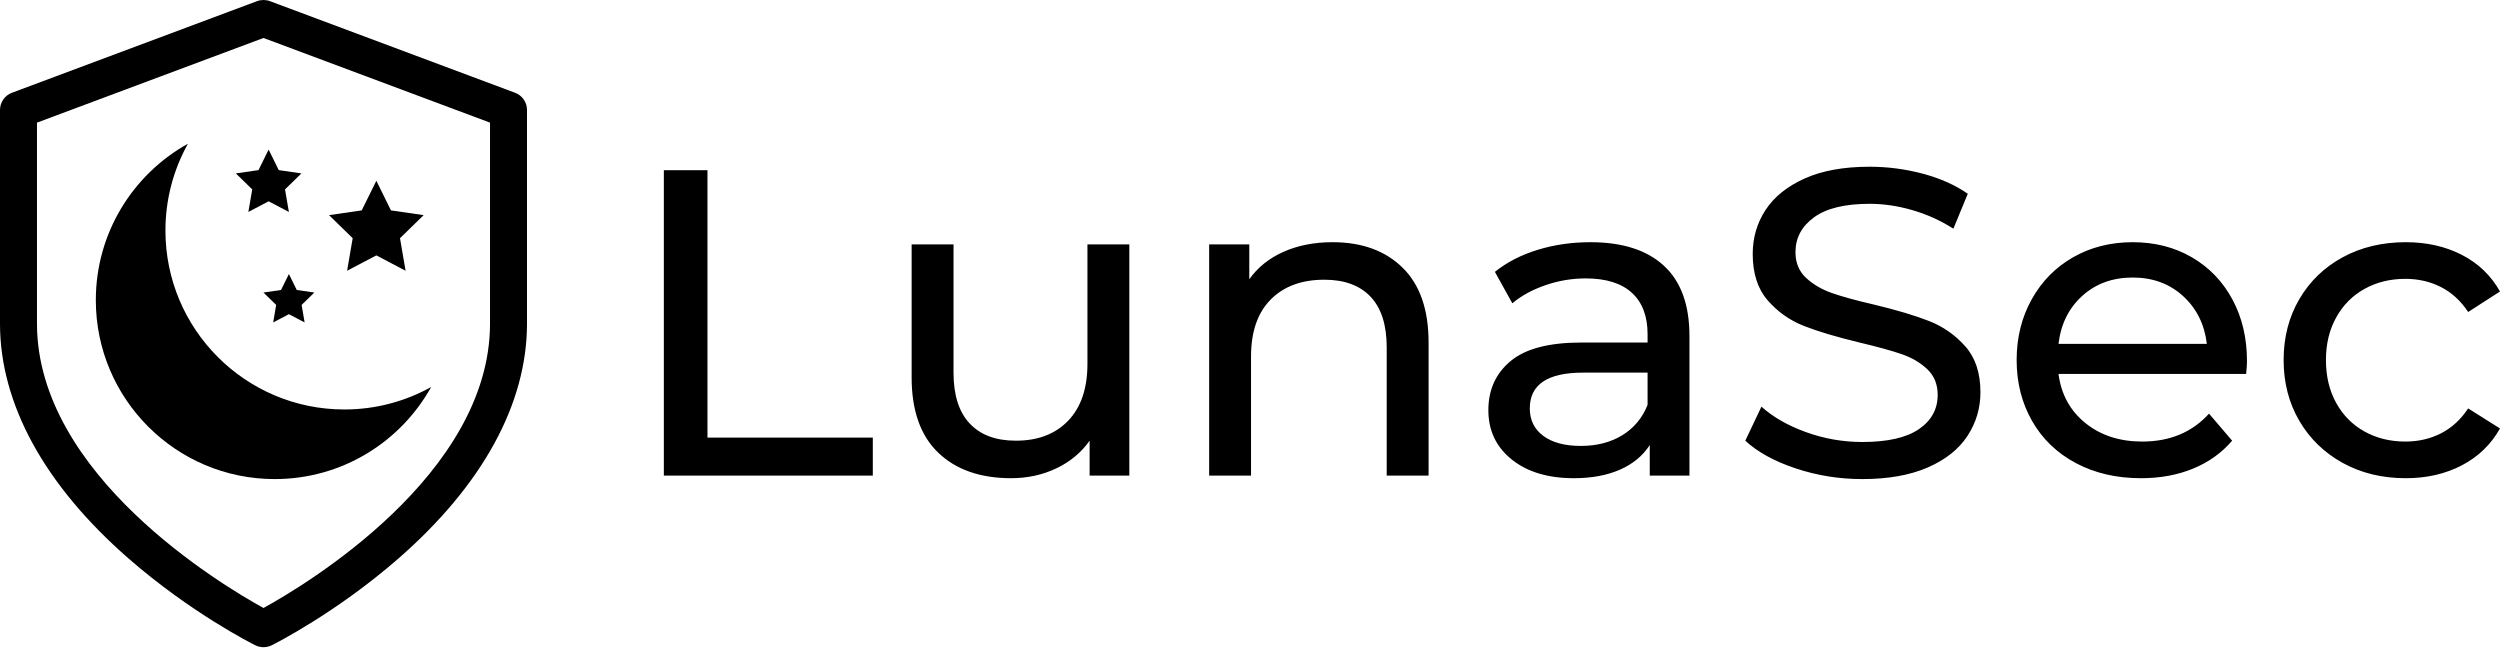
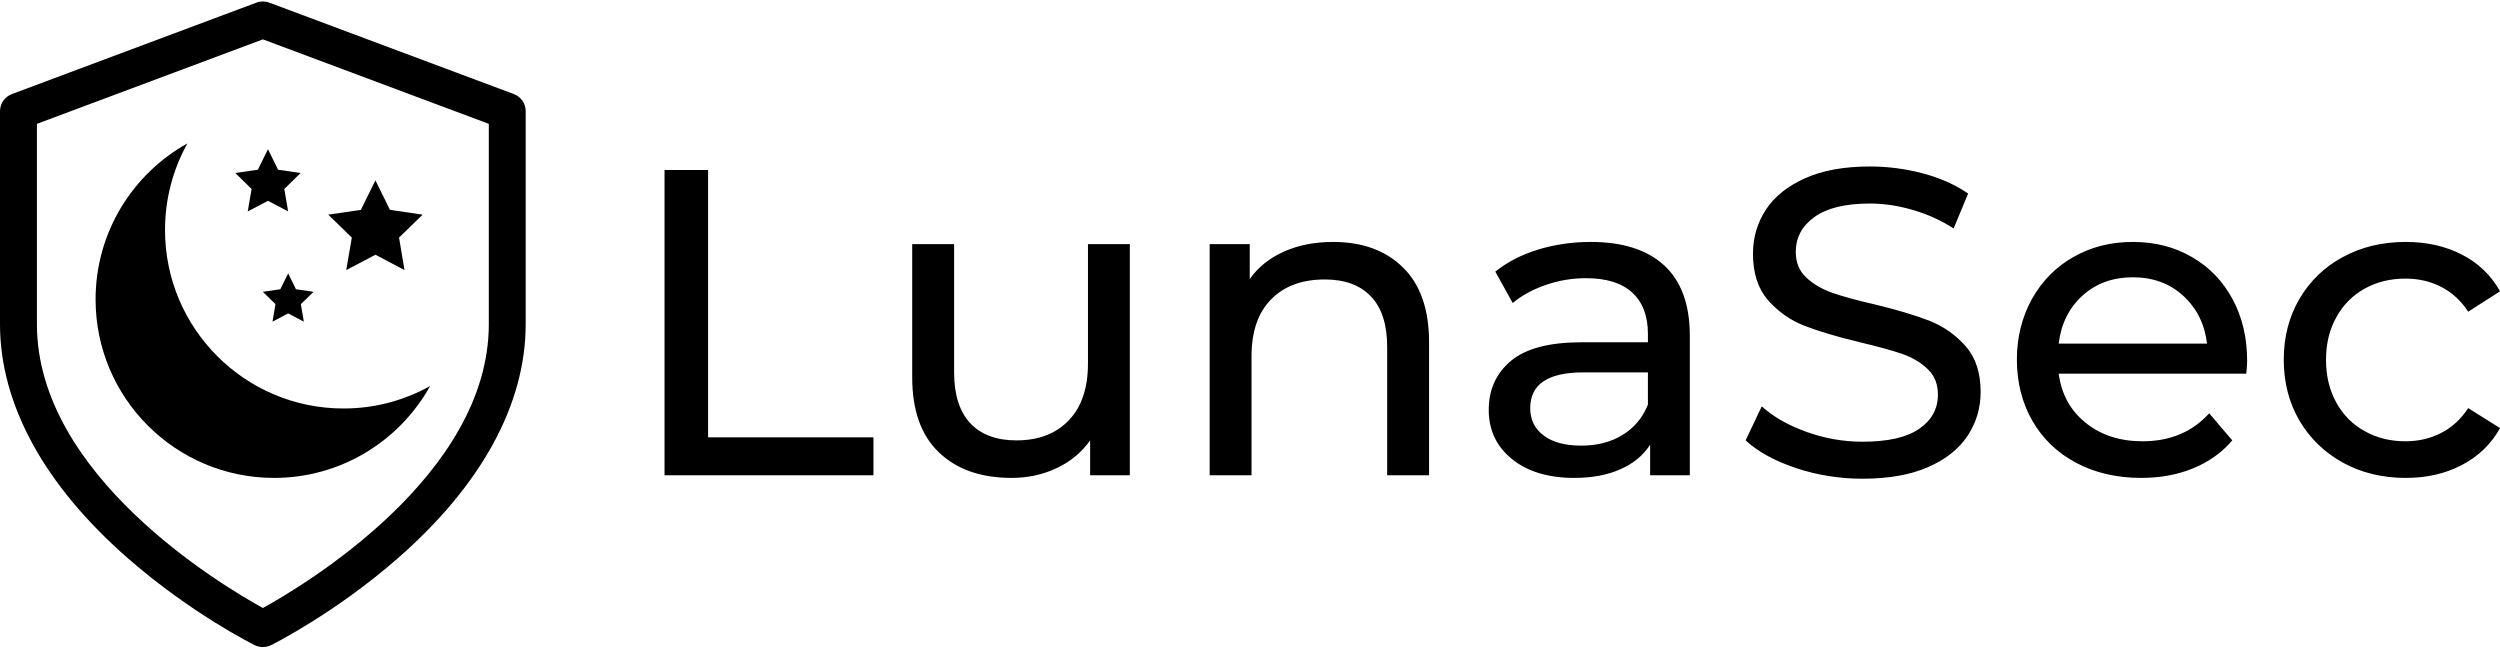
- <svg xmlns="http://www.w3.org/2000/svg" viewBox="1702.474 601.069 410.143 106.176" width="5000" height="1294.378" preserveAspectRatio="none">
-   <defs />
-   <style>.aa6wX5RsvA3Ocolors-0 {fill:#000000;fill-opacity:1;}.aD6z1nYkhcolor {fill:#000000;fill-opacity:1;}.aD6z1nYkhstrokeColor-str {stroke:#C4C4C4;stroke-opacity:1;}.arF48gn-IP9colors-0 {fill:#000000;fill-opacity:1;}</style>
-   <g opacity="1" transform="rotate(0 1811.383 628.4218)">
-     <svg width="301.234" height="51.243" x="1811.383" y="628.422" version="1.1" preserveAspectRatio="none" viewBox="4.2 -28.32 168.36 28.64">
-       <g transform="matrix(1 0 0 1 0 0)" class="aD6z1nYkhcolor">
-         <path id="id-D6z1nYkh7" d="M4.20 0L4.20-28L8.20-28L8.20-3.48L23.36-3.48L23.36 0L4.20 0Z M43.04-21.20L46.88-21.20L46.88 0L43.24 0L43.24-3.20Q42.08-1.56 40.18-0.66Q38.28 0.24 36.04 0.24L36.04 0.24Q31.80 0.24 29.36-2.10Q26.92-4.44 26.92-9L26.92-9L26.92-21.20L30.76-21.20L30.76-9.44Q30.76-6.36 32.24-4.78Q33.72-3.20 36.48-3.20L36.48-3.20Q39.52-3.20 41.28-5.04Q43.04-6.88 43.04-10.24L43.04-10.24L43.04-21.20Z M65.52-21.40Q69.56-21.40 71.94-19.06Q74.32-16.72 74.32-12.20L74.32-12.20L74.32 0L70.48 0L70.48-11.76Q70.48-14.84 69-16.40Q67.52-17.96 64.76-17.96L64.76-17.96Q61.64-17.96 59.84-16.14Q58.04-14.32 58.04-10.92L58.04-10.92L58.04 0L54.20 0L54.20-21.20L57.88-21.20L57.88-18Q59.04-19.64 61.02-20.52Q63-21.40 65.52-21.40L65.52-21.40Z M89.16-21.40Q93.56-21.40 95.90-19.24Q98.24-17.08 98.24-12.80L98.24-12.80L98.24 0L94.60 0L94.60-2.80Q93.64-1.32 91.86-0.54Q90.08 0.24 87.64 0.24L87.64 0.24Q84.08 0.24 81.94-1.48Q79.80-3.20 79.80-6L79.80-6Q79.80-8.80 81.84-10.50Q83.88-12.20 88.32-12.20L88.32-12.20L94.40-12.20L94.40-12.96Q94.40-15.44 92.96-16.76Q91.52-18.08 88.72-18.08L88.72-18.08Q86.84-18.08 85.04-17.46Q83.24-16.84 82.00-15.80L82.00-15.80L80.40-18.68Q82.04-20 84.32-20.70Q86.60-21.40 89.16-21.40L89.16-21.40ZM88.28-2.72Q90.48-2.72 92.08-3.70Q93.68-4.68 94.40-6.48L94.40-6.48L94.40-9.44L88.48-9.44Q83.60-9.44 83.60-6.16L83.60-6.16Q83.60-4.56 84.84-3.64Q86.08-2.72 88.28-2.72L88.28-2.72Z M114.08 0.32Q110.92 0.32 107.98-0.66Q105.04-1.64 103.36-3.20L103.36-3.20L104.84-6.32Q106.44-4.88 108.94-3.98Q111.44-3.08 114.08-3.08L114.08-3.08Q117.56-3.08 119.28-4.26Q121.00-5.44 121.00-7.40L121.00-7.40Q121.00-8.84 120.06-9.74Q119.12-10.64 117.74-11.12Q116.36-11.60 113.84-12.20L113.84-12.20Q110.68-12.96 108.74-13.72Q106.80-14.48 105.42-16.06Q104.04-17.64 104.04-20.32L104.04-20.32Q104.04-22.56 105.22-24.36Q106.40-26.16 108.80-27.24Q111.20-28.32 114.76-28.32L114.76-28.32Q117.24-28.32 119.64-27.68Q122.04-27.04 123.76-25.84L123.76-25.84L122.44-22.64Q120.68-23.76 118.68-24.34Q116.68-24.92 114.76-24.92L114.76-24.92Q111.36-24.92 109.66-23.68Q107.96-22.44 107.96-20.48L107.96-20.48Q107.96-19.04 108.92-18.14Q109.88-17.24 111.30-16.74Q112.72-16.24 115.16-15.68L115.16-15.68Q118.32-14.92 120.24-14.16Q122.16-13.40 123.54-11.84Q124.92-10.28 124.92-7.64L124.92-7.64Q124.92-5.44 123.72-3.62Q122.52-1.80 120.08-0.74Q117.64 0.32 114.08 0.32L114.08 0.32Z M149.36-10.48Q149.36-10.04 149.28-9.32L149.28-9.32L132.08-9.32Q132.44-6.52 134.54-4.82Q136.64-3.12 139.76-3.12L139.76-3.12Q143.56-3.12 145.88-5.68L145.88-5.68L148.00-3.20Q146.56-1.52 144.42-0.64Q142.28 0.24 139.64 0.24L139.64 0.24Q136.28 0.24 133.68-1.14Q131.08-2.52 129.66-5Q128.24-7.48 128.24-10.60L128.24-10.60Q128.24-13.68 129.62-16.16Q131.00-18.64 133.42-20.02Q135.84-21.40 138.88-21.40L138.88-21.40Q141.92-21.40 144.30-20.02Q146.68-18.64 148.02-16.16Q149.36-13.68 149.36-10.48L149.36-10.48ZM138.88-18.16Q136.12-18.16 134.26-16.48Q132.40-14.80 132.08-12.08L132.08-12.08L145.68-12.08Q145.36-14.76 143.50-16.46Q141.64-18.16 138.88-18.16L138.88-18.16Z M163.92 0.24Q160.68 0.24 158.14-1.16Q155.60-2.56 154.16-5.02Q152.72-7.48 152.72-10.60L152.72-10.60Q152.72-13.72 154.16-16.18Q155.60-18.64 158.14-20.02Q160.68-21.40 163.92-21.40L163.92-21.40Q166.80-21.40 169.06-20.24Q171.32-19.08 172.56-16.88L172.56-16.88L169.64-15Q168.64-16.52 167.16-17.28Q165.68-18.04 163.88-18.04L163.88-18.04Q161.80-18.04 160.14-17.12Q158.48-16.20 157.54-14.50Q156.60-12.80 156.60-10.60L156.60-10.60Q156.60-8.36 157.54-6.66Q158.48-4.96 160.14-4.04Q161.80-3.12 163.88-3.12L163.88-3.12Q165.68-3.12 167.16-3.88Q168.64-4.64 169.64-6.16L169.64-6.16L172.56-4.32Q171.32-2.12 169.06-0.94Q166.80 0.24 163.92 0.24L163.92 0.24Z" />
-       </g>
-     </svg>
-   </g>
-   <g opacity="1" transform="rotate(0 1702.474 601.0692)">
-     <svg width="86.458" height="106.176" x="1702.474" y="601.069" version="1.1" preserveAspectRatio="none" viewBox="43 30 114 139.999">
-       <g transform="matrix(1 0 0 1 0 0)">
-         <g>
-           <path d="M154.409 50.063l-53-19.809a4.031 4.031 0 0 0-2.818 0l-53 19.809A3.972 3.972 0 0 0 43 53.78V100c0 17.375 9.634 34.96 27.86 50.855 13.481 11.757 26.786 18.444 27.346 18.724a4.038 4.038 0 0 0 3.588-.001c.56-.279 13.864-6.967 27.346-18.724C147.366 134.96 157 117.375 157 100V53.78a3.972 3.972 0 0 0-2.591-3.717zM149 100c0 32.697-39.966 56.55-49 61.522-9.034-4.972-49-28.825-49-61.522V56.529l49-18.314 49 18.314V100z" data-color="1" class="arF48gn-IP9colors-0" />
-         </g>
-       </g>
-     </svg>
-   </g>
-   <g opacity="1" transform="rotate(0 1718.195 624.6491)">
-     <svg width="55.017" height="55.016" x="1718.195" y="624.649" version="1.1" preserveAspectRatio="none" viewBox="1.386 1.31 96.789 96.788">
-       <g transform="matrix(1 0 0 1 0 0)" class="aa6wX5RsvA3Ocolors-0">
-         <path d="M98.175,71.521c-7.422,4.127-15.963,6.488-25.059,6.488c-28.519,0-51.639-23.121-51.639-51.639  c0-9.097,2.359-17.637,6.489-25.06c-15.851,8.815-26.58,25.726-26.58,45.15c0,28.517,23.12,51.638,51.639,51.638  C72.449,98.1,89.359,87.369,98.175,71.521z" />
-         <polygon points="82.348,12 86.565,20.548 96,21.919 89.175,28.573 90.785,37.97 82.348,33.534 73.909,37.97   75.521,28.573 68.694,21.919 78.129,20.548 " />
-         <polygon points="57.109,38.922 59.378,43.52 64.452,44.256 60.781,47.836 61.648,52.891 57.109,50.503 52.57,52.891   53.437,47.836 49.766,44.256 54.841,43.52 " />
-         <polygon points="51.259,3 54.183,8.925 60.722,9.875 55.991,14.488 57.107,21 51.259,17.925 45.41,21 46.527,14.488   41.796,9.875 48.335,8.925 " />
-       </g>
-     </svg>
-   </g>
+ <svg xmlns="http://www.w3.org/2000/svg" width="1249" height="324" viewBox="0 0 1249 324" fill="none">
+   <path d="M331.999 237.445V84.939H353.764V218.507H436.378V237.445H331.999ZM543.545 121.98H564.459V237.445H544.629V220.02C540.416 225.956 534.886 230.573 527.99 233.848C521.077 237.125 513.545 238.762 505.396 238.762C490.037 238.762 477.908 234.487 469.056 225.977C460.163 217.489 455.738 204.979 455.738 188.448V121.98H476.675V186.043C476.675 197.189 479.355 205.658 484.737 211.424C490.079 217.125 497.801 220.02 507.801 220.02C518.864 220.02 527.587 216.657 533.99 209.977C540.331 203.319 543.545 193.893 543.545 181.68V121.98ZM666.01 120.873C680.645 120.873 692.348 125.129 700.944 133.639C709.604 142.107 713.964 154.576 713.964 171V237.445H693.029V173.382C693.029 162.211 690.369 153.786 684.923 148.107C679.564 142.446 671.881 139.618 661.861 139.618C650.518 139.618 641.607 142.914 635.074 149.531C628.543 156.127 625.264 165.617 625.264 178V237.445H604.351V121.98H624.371V139.404C628.584 133.425 634.308 128.893 641.479 125.681C648.69 122.469 656.88 120.873 666.01 120.873ZM794.792 120.873C810.728 120.873 822.98 124.811 831.493 132.639C839.961 140.491 844.233 152.17 844.233 167.724V237.446H824.404V222.19C820.917 227.573 815.94 231.657 809.449 234.487C803.004 237.339 795.345 238.762 786.47 238.762C773.578 238.762 763.194 235.635 755.429 229.381C747.687 223.125 743.771 214.955 743.771 204.785C743.771 194.615 747.514 186.445 754.9 180.254C762.322 174.086 774.067 171 790.195 171H823.299V166.85C823.299 157.83 820.683 150.937 815.447 146.171C810.216 141.362 802.515 138.98 792.344 138.98C785.511 138.98 778.856 140.086 772.323 142.342C765.791 144.576 760.281 147.616 755.748 151.383L747.066 135.702C753.023 130.916 760.107 127.234 768.387 124.703C776.684 122.172 785.452 120.873 794.792 120.873ZM789.962 222.637C797.983 222.637 804.876 220.85 810.663 217.276C816.447 213.743 820.683 208.68 823.299 202.147V186.043H791.089C773.343 186.043 764.495 191.977 764.495 203.891C764.495 209.7 766.727 214.254 771.279 217.616C775.725 220.955 781.96 222.637 789.962 222.637ZM930.485 239.168C919.063 239.168 907.935 237.402 897.276 233.848C886.594 230.295 878.232 225.657 872.106 220.02L880.171 203.02C885.978 208.254 893.445 212.51 902.507 215.764C911.596 219.039 920.912 220.678 930.485 220.678C943.147 220.678 952.57 218.551 958.828 214.233C965.059 209.956 968.186 204.254 968.186 197.128C968.186 191.894 966.505 187.681 963.06 184.382C959.676 181.128 955.445 178.616 950.443 176.851C945.444 175.128 938.337 173.171 929.23 171.001C917.722 168.255 908.464 165.447 901.425 162.724C894.381 159.938 888.361 155.704 883.298 149.98C878.319 144.235 875.785 136.513 875.785 126.748C875.785 118.641 877.957 111.301 882.234 104.769C886.507 98.217 893.04 92.982 901.744 89.087C910.468 85.152 921.273 83.173 934.21 83.173C943.211 83.173 952.08 84.345 960.763 86.64C969.528 89.026 976.973 92.324 983.272 96.706L976.037 114.13C969.679 110.044 962.827 106.96 955.573 104.874C948.274 102.747 941.167 101.684 934.211 101.684C921.849 101.684 912.614 103.982 906.401 108.472C900.234 112.982 897.172 118.747 897.172 125.896C897.172 131.129 898.893 135.384 902.403 138.64C905.871 141.896 910.19 144.427 915.362 146.278C920.51 148.065 927.531 150.001 936.36 152.023C947.868 154.81 957.061 157.555 964.041 160.298C971.017 163.065 977.019 167.277 982.04 172.958C987.017 178.616 989.526 186.255 989.526 195.851C989.526 203.808 987.358 211.126 983.016 217.722C978.634 224.339 972.015 229.574 963.187 233.404C954.318 237.273 943.422 239.168 930.485 239.168ZM1122.67 180.359C1122.67 181.957 1122.54 184.062 1122.23 186.679H1028.53C1029.87 196.849 1034.29 205.019 1041.95 211.189C1049.57 217.359 1059.06 220.466 1070.4 220.466C1084.18 220.466 1095.29 215.804 1103.72 206.487L1115.25 220.018C1110.06 226.102 1103.52 230.762 1095.74 233.954C1087.95 237.165 1079.31 238.761 1069.72 238.761C1057.57 238.761 1046.69 236.251 1037.29 231.251C1027.8 226.21 1020.55 219.21 1015.36 210.231C1010.21 201.188 1007.63 191.02 1007.63 179.7C1007.63 168.53 1010.16 158.444 1015.14 149.404C1020.19 140.403 1027.08 133.382 1035.82 128.425C1044.63 123.383 1054.5 120.872 1065.59 120.872C1076.65 120.872 1086.46 123.383 1095.08 128.425C1103.76 133.382 1110.48 140.404 1115.37 149.404C1120.23 158.445 1122.67 168.701 1122.67 180.359ZM1065.59 138.532C1055.57 138.532 1047.17 141.574 1040.46 147.66C1033.7 153.787 1029.7 161.787 1028.53 171.658H1102.63C1101.46 161.935 1097.5 153.978 1090.76 147.787C1084.04 141.617 1075.59 138.532 1065.59 138.532ZM1201.97 238.762C1190.22 238.762 1179.73 236.209 1170.48 231.125C1161.27 226.02 1154.06 219.039 1148.8 210.127C1143.57 201.168 1140.97 191.022 1140.97 179.701C1140.97 168.361 1143.57 158.234 1148.8 149.318C1154.06 140.362 1161.27 133.382 1170.48 128.425C1179.73 123.383 1190.22 120.872 1201.97 120.872C1212.46 120.872 1221.78 122.979 1229.95 127.192C1238.18 131.403 1244.54 137.532 1249.03 145.531L1233.11 155.721C1229.52 150.211 1225.01 146.083 1219.61 143.319C1214.27 140.574 1208.31 139.19 1201.78 139.19C1194.18 139.19 1187.42 140.85 1181.4 144.191C1175.39 147.551 1170.63 152.275 1167.24 158.465C1163.8 164.637 1162.08 171.721 1162.08 179.699C1162.08 187.826 1163.8 195.017 1167.24 201.166C1170.63 207.314 1175.39 212.102 1181.4 215.398C1187.42 218.783 1194.18 220.464 1201.78 220.464C1208.31 220.464 1214.27 219.06 1219.61 216.294C1225.01 213.548 1229.52 209.399 1233.11 203.888L1249.03 213.89C1244.54 221.91 1238.18 228.036 1229.95 232.314C1221.78 236.615 1212.46 238.762 1201.97 238.762Z" fill="black" />
+   <path d="M256.672 46.982L134.568 1.325C132.484 0.537 130.165 0.537 128.081 1.325L5.968 46.982C2.394 48.302 0.021 51.705 0 55.535V162C0 202.041 22.201 242.551 64.188 279.166C95.262 306.271 125.888 321.654 127.187 322.293C129.782 323.59 132.847 323.59 135.463 322.293C136.739 321.654 167.399 306.25 198.451 279.166C240.458 242.551 262.629 202.041 262.629 162V55.535C262.629 51.705 260.256 48.302 256.672 46.982ZM244.204 162C244.204 237.359 152.122 292.273 131.337 303.76C110.496 292.274 18.447 237.36 18.447 162V61.875L131.337 19.665L244.204 61.875V162Z" fill="black" />
+   <path d="M214.886 192.871C202.057 199.998 187.323 204.082 171.612 204.082C122.358 204.082 82.443 164.127 82.443 114.916C82.443 99.193 86.517 84.448 93.635 71.642C66.274 86.854 47.753 116.065 47.753 149.595C47.753 198.828 87.678 238.762 136.921 238.762C170.461 238.762 199.673 220.211 214.886 192.871Z" fill="black" />
+   <path d="M187.567 90.109L194.833 104.853L211.141 107.235L199.354 118.703L202.1 134.938L187.567 127.257L172.972 134.938L175.771 118.703L163.983 107.235L180.28 104.853L187.567 90.109Z" fill="black" />
+   <path d="M143.962 136.597L147.868 144.512L156.653 145.787L150.303 151.957L151.793 160.701L143.962 156.574L136.134 160.701L137.634 151.957L131.304 145.787L140.048 144.512L143.962 136.597Z" fill="black" />
+   <path d="M133.879 74.557L138.921 84.79L150.187 86.428L142.037 94.406L143.962 105.619L133.879 100.32L123.772 105.619L125.697 94.406L117.528 86.428L128.826 84.79L133.879 74.557Z" fill="black" />
</svg>
